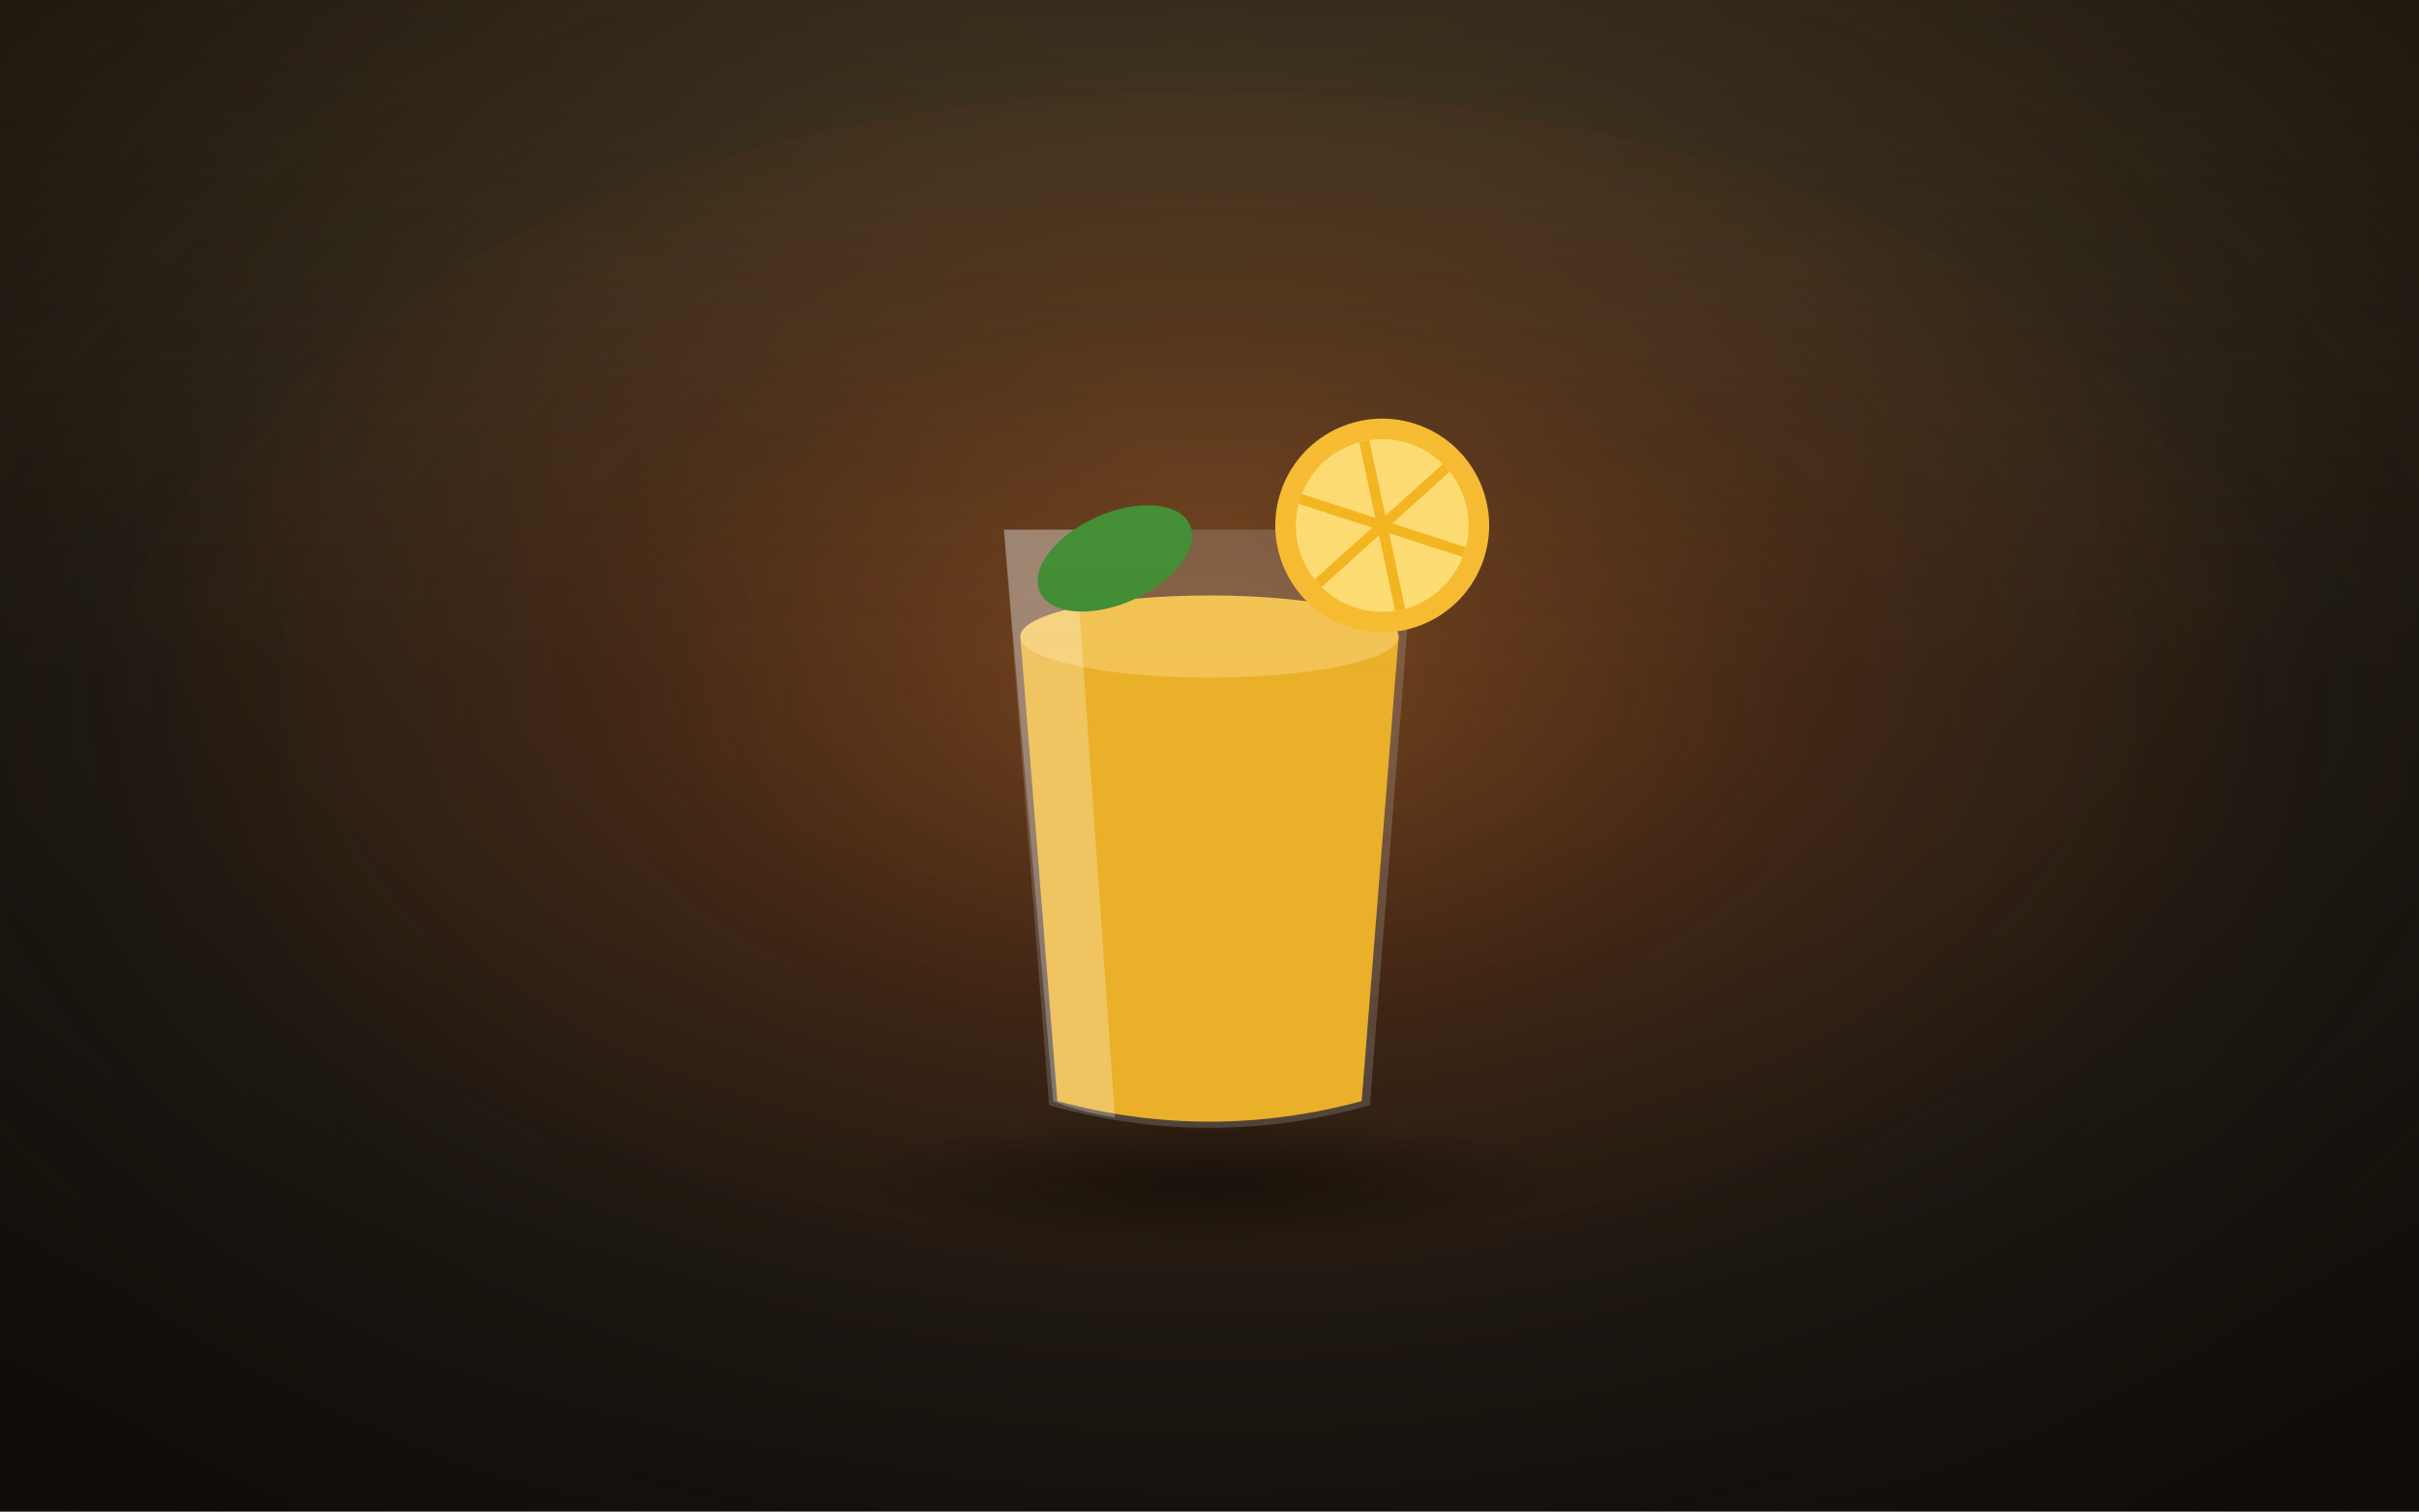
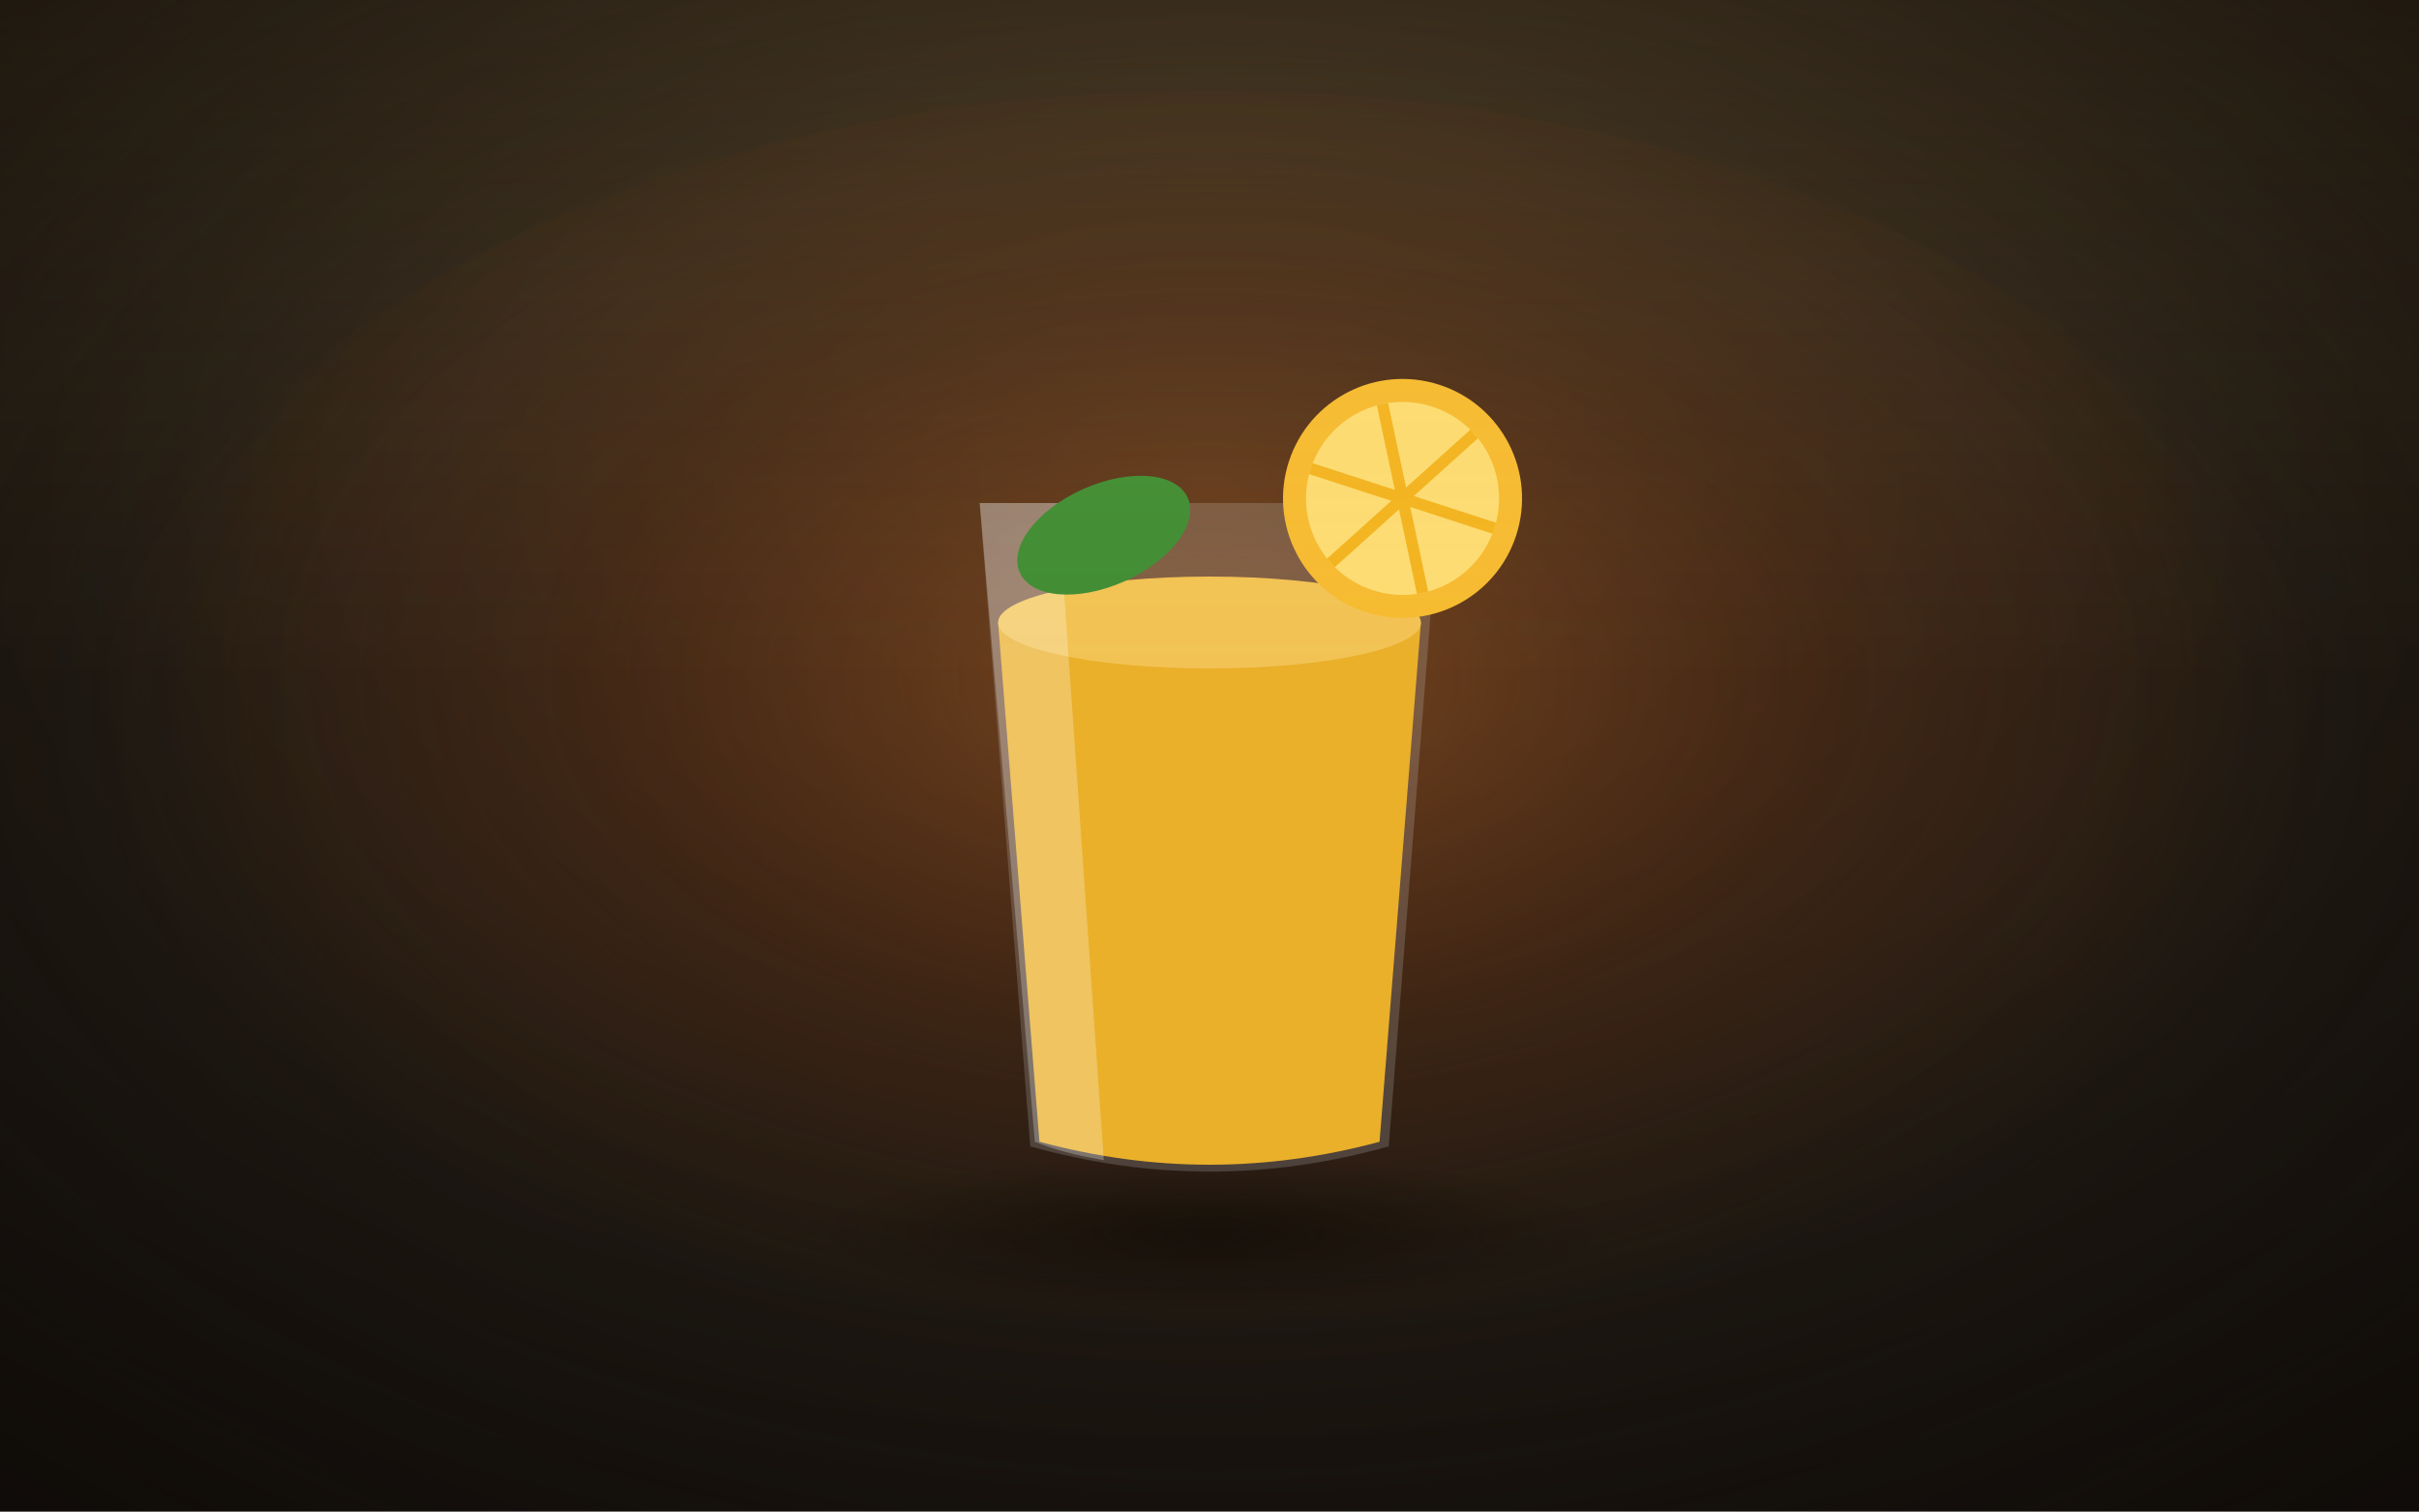
<svg xmlns="http://www.w3.org/2000/svg" viewBox="0 0 1200 750" width="1200" height="750">
  <defs>
    <radialGradient id="ground" cx="50%" cy="32%" r="84%">
      <stop offset="0%" stop-color="hsl(31.56 33% 17%)" />
      <stop offset="58%" stop-color="hsl(31.56 26% 10%)" />
      <stop offset="100%" stop-color="hsl(31.56 22% 6%)" />
    </radialGradient>
    <radialGradient id="keyLight" cx="50%" cy="44%" r="50%">
      <stop offset="0%" stop-color="hsl(26 96% 58% / 0.34)" />
      <stop offset="55%" stop-color="hsl(20 92% 46% / 0.116)" />
      <stop offset="100%" stop-color="hsl(20 90% 40% / 0)" />
    </radialGradient>
    <radialGradient id="dishShadow" cx="50%" cy="50%" r="50%">
      <stop offset="0%" stop-color="hsl(31.56 60% 3% / 0.6)" />
      <stop offset="100%" stop-color="hsl(31.56 60% 3% / 0)" />
    </radialGradient>
    <radialGradient id="vignette" cx="50%" cy="46%" r="72%">
      <stop offset="52%" stop-color="hsl(31.56 40% 4% / 0)" />
      <stop offset="100%" stop-color="hsl(31.56 40% 4% / 0.62)" />
    </radialGradient>
    <linearGradient id="topSheen" x1="0" y1="0" x2="0" y2="1">
      <stop offset="0%" stop-color="hsl(38 100% 72% / 0.11)" />
      <stop offset="45%" stop-color="hsl(38 100% 72% / 0)" />
    </linearGradient>
  </defs>
  <rect width="1200" height="750" fill="url(#ground)" />
  <ellipse cx="600" cy="375" rx="552" ry="330" fill="url(#keyLight)" />
-   <g transform="translate(600 375) scale(1.02)">
+   <g transform="translate(600 375) scale(1.14)">
    <ellipse cx="0" cy="208" rx="170" ry="34" fill="url(#dishShadow)" />
    <path d="M-100 -110 L100 -110 L78 170 q-78 22 -156 0 z" fill="hsl(200 24% 92% / 0.18)" />
    <path d="M-92 -58 L92 -58 L74 168 q-74 20 -148 0 z" fill="hsl(42 82% 54%)" />
    <ellipse cx="0" cy="-58" rx="92" ry="20" fill="hsl(42 86% 64%)" />
    <path d="M-100 -110 L-66 -110 L-46 176 q-18 -3 -30 -8 z" fill="hsl(0 0% 100% / 0.26)" />
    <g transform="translate(84 -112) rotate(18)">
      <circle r="52" fill="hsl(42 92% 58%)" />
      <circle r="42" fill="hsl(46 96% 72%)" />
      <g stroke="hsl(42 90% 54%)" stroke-width="5">
        <path d="M0 0 L42 0" />
        <path d="M0 0 L21 36.37" />
        <path d="M0 0 L-21 36.37" />
        <path d="M0 0 L-42 0" />
        <path d="M0 0 L-21 -36.37" />
        <path d="M0 0 L21 -36.37" />
      </g>
    </g>
    <ellipse cx="-46" cy="-96" rx="40" ry="22" fill="hsl(112 46% 38%)" transform="rotate(-24 -46 -96)" />
  </g>
  <rect width="1200" height="750" fill="url(#topSheen)" />
  <rect width="1200" height="750" fill="url(#vignette)" />
</svg>
